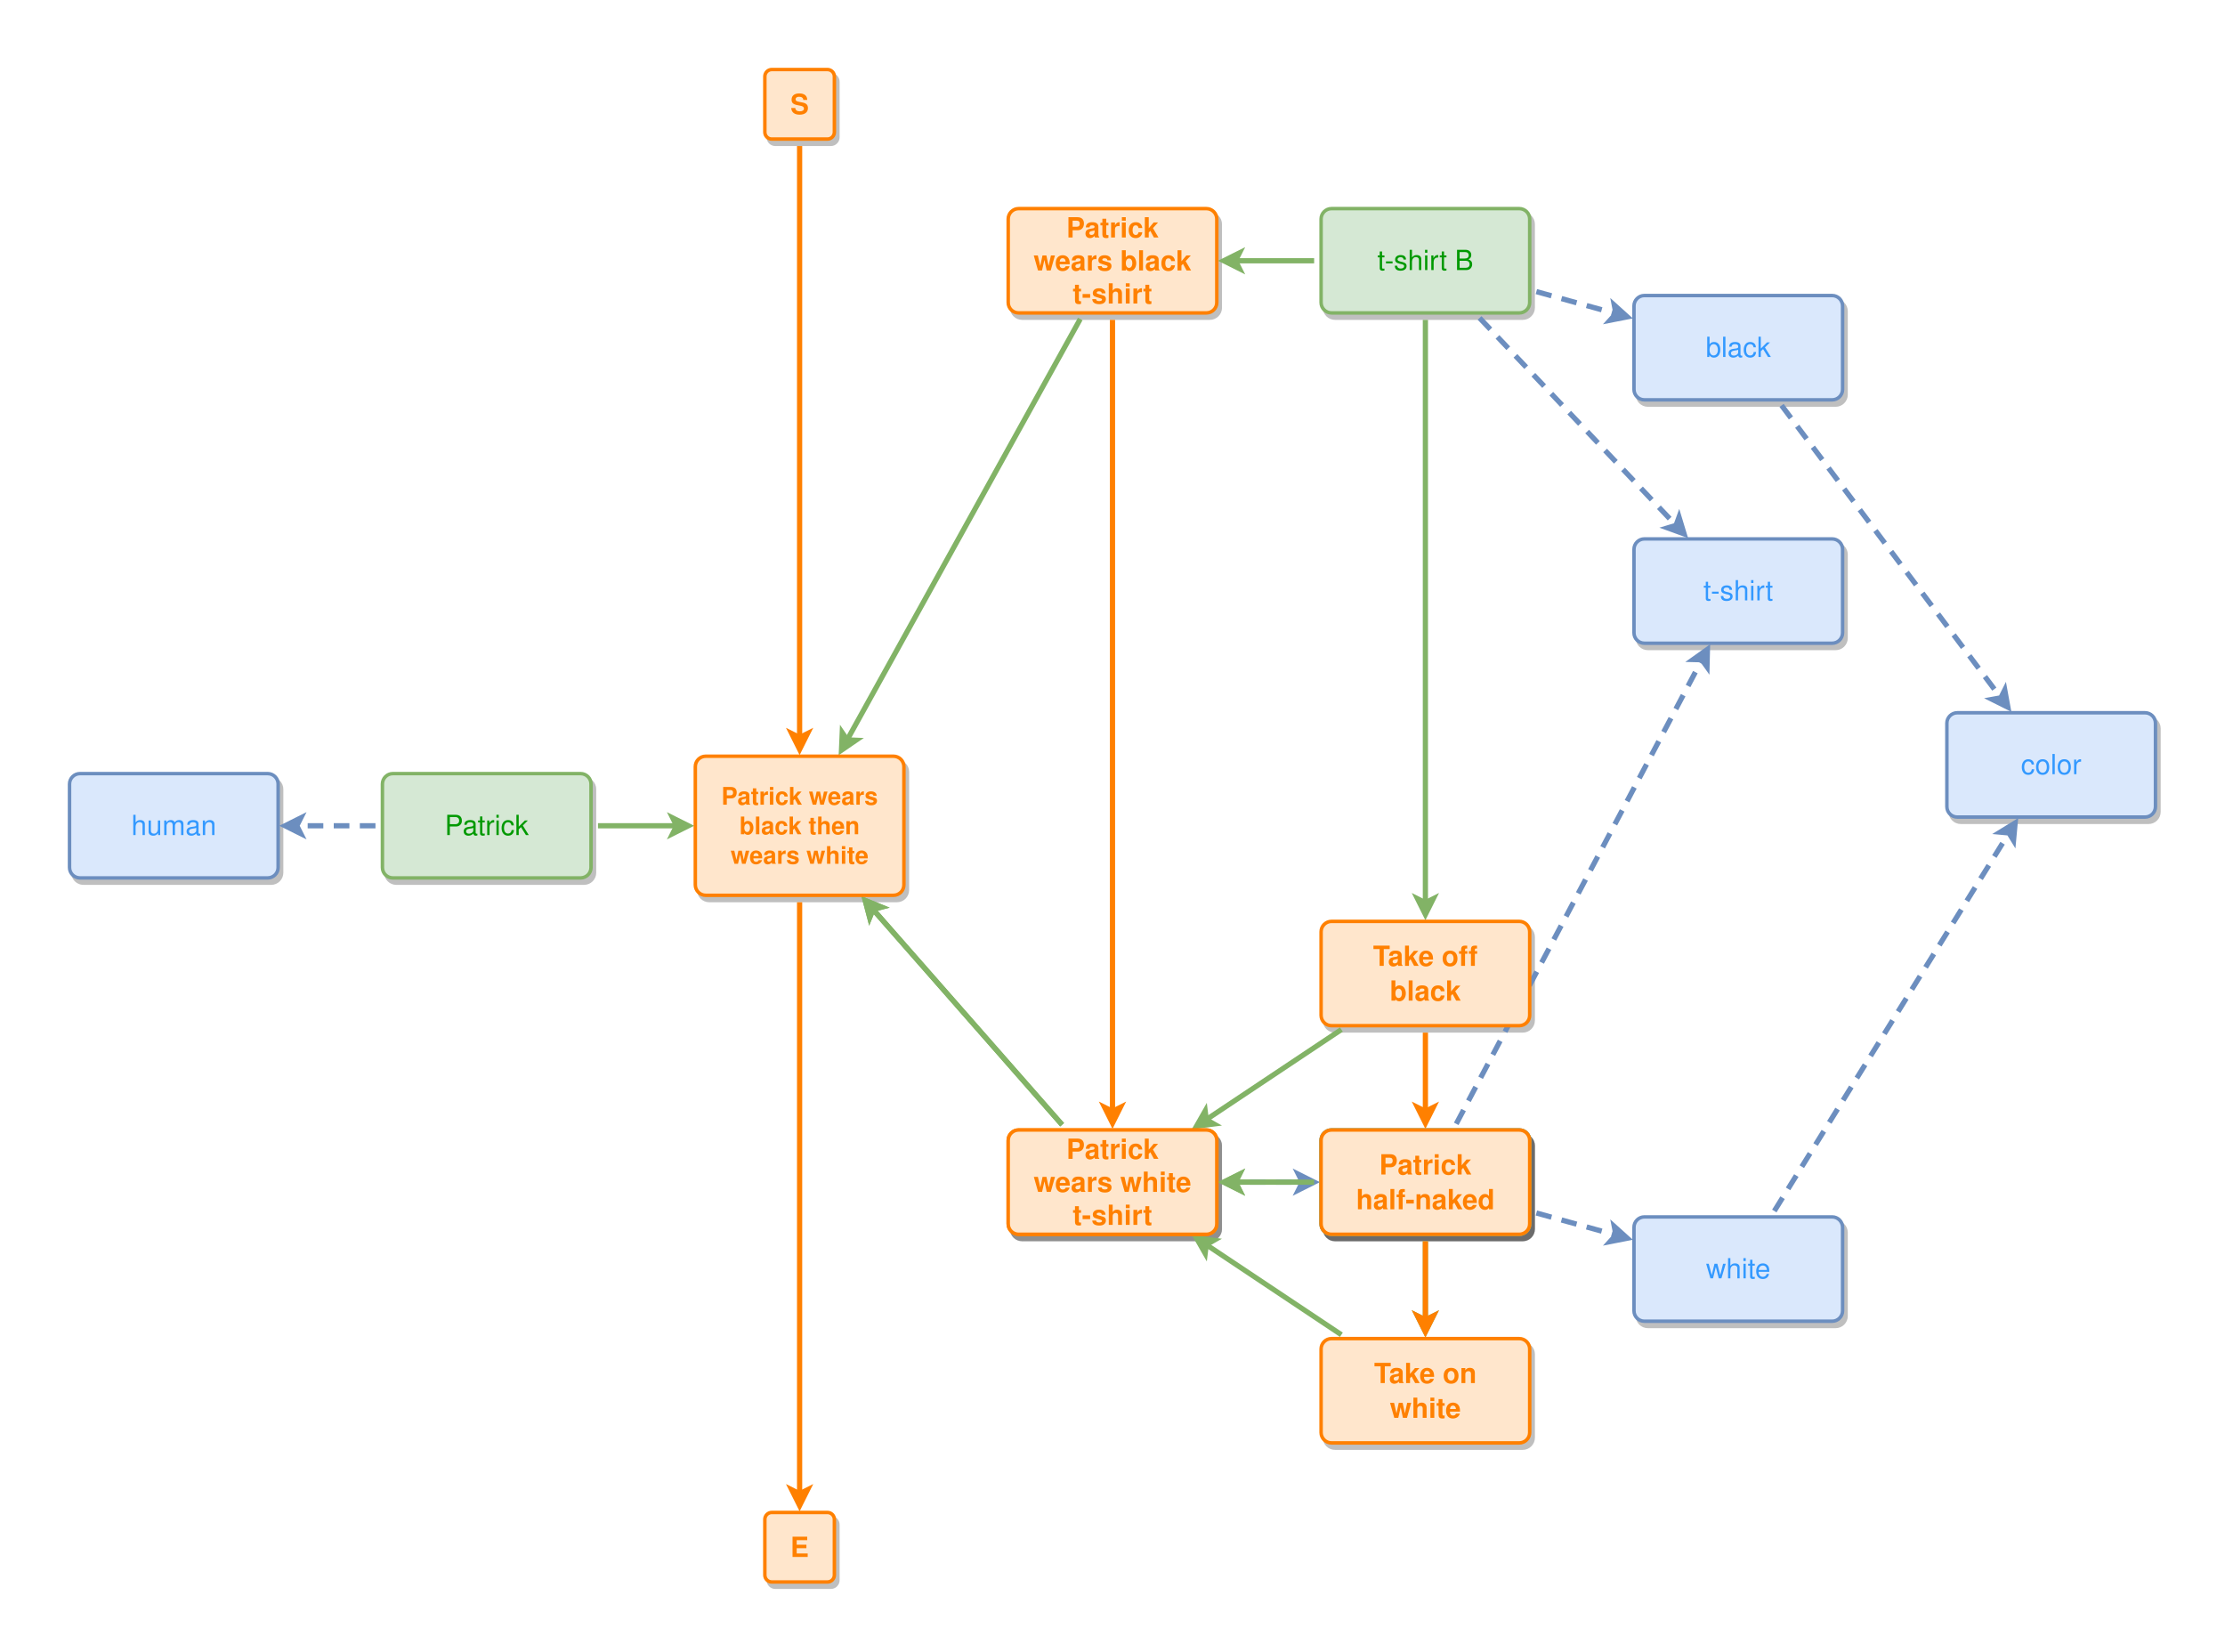
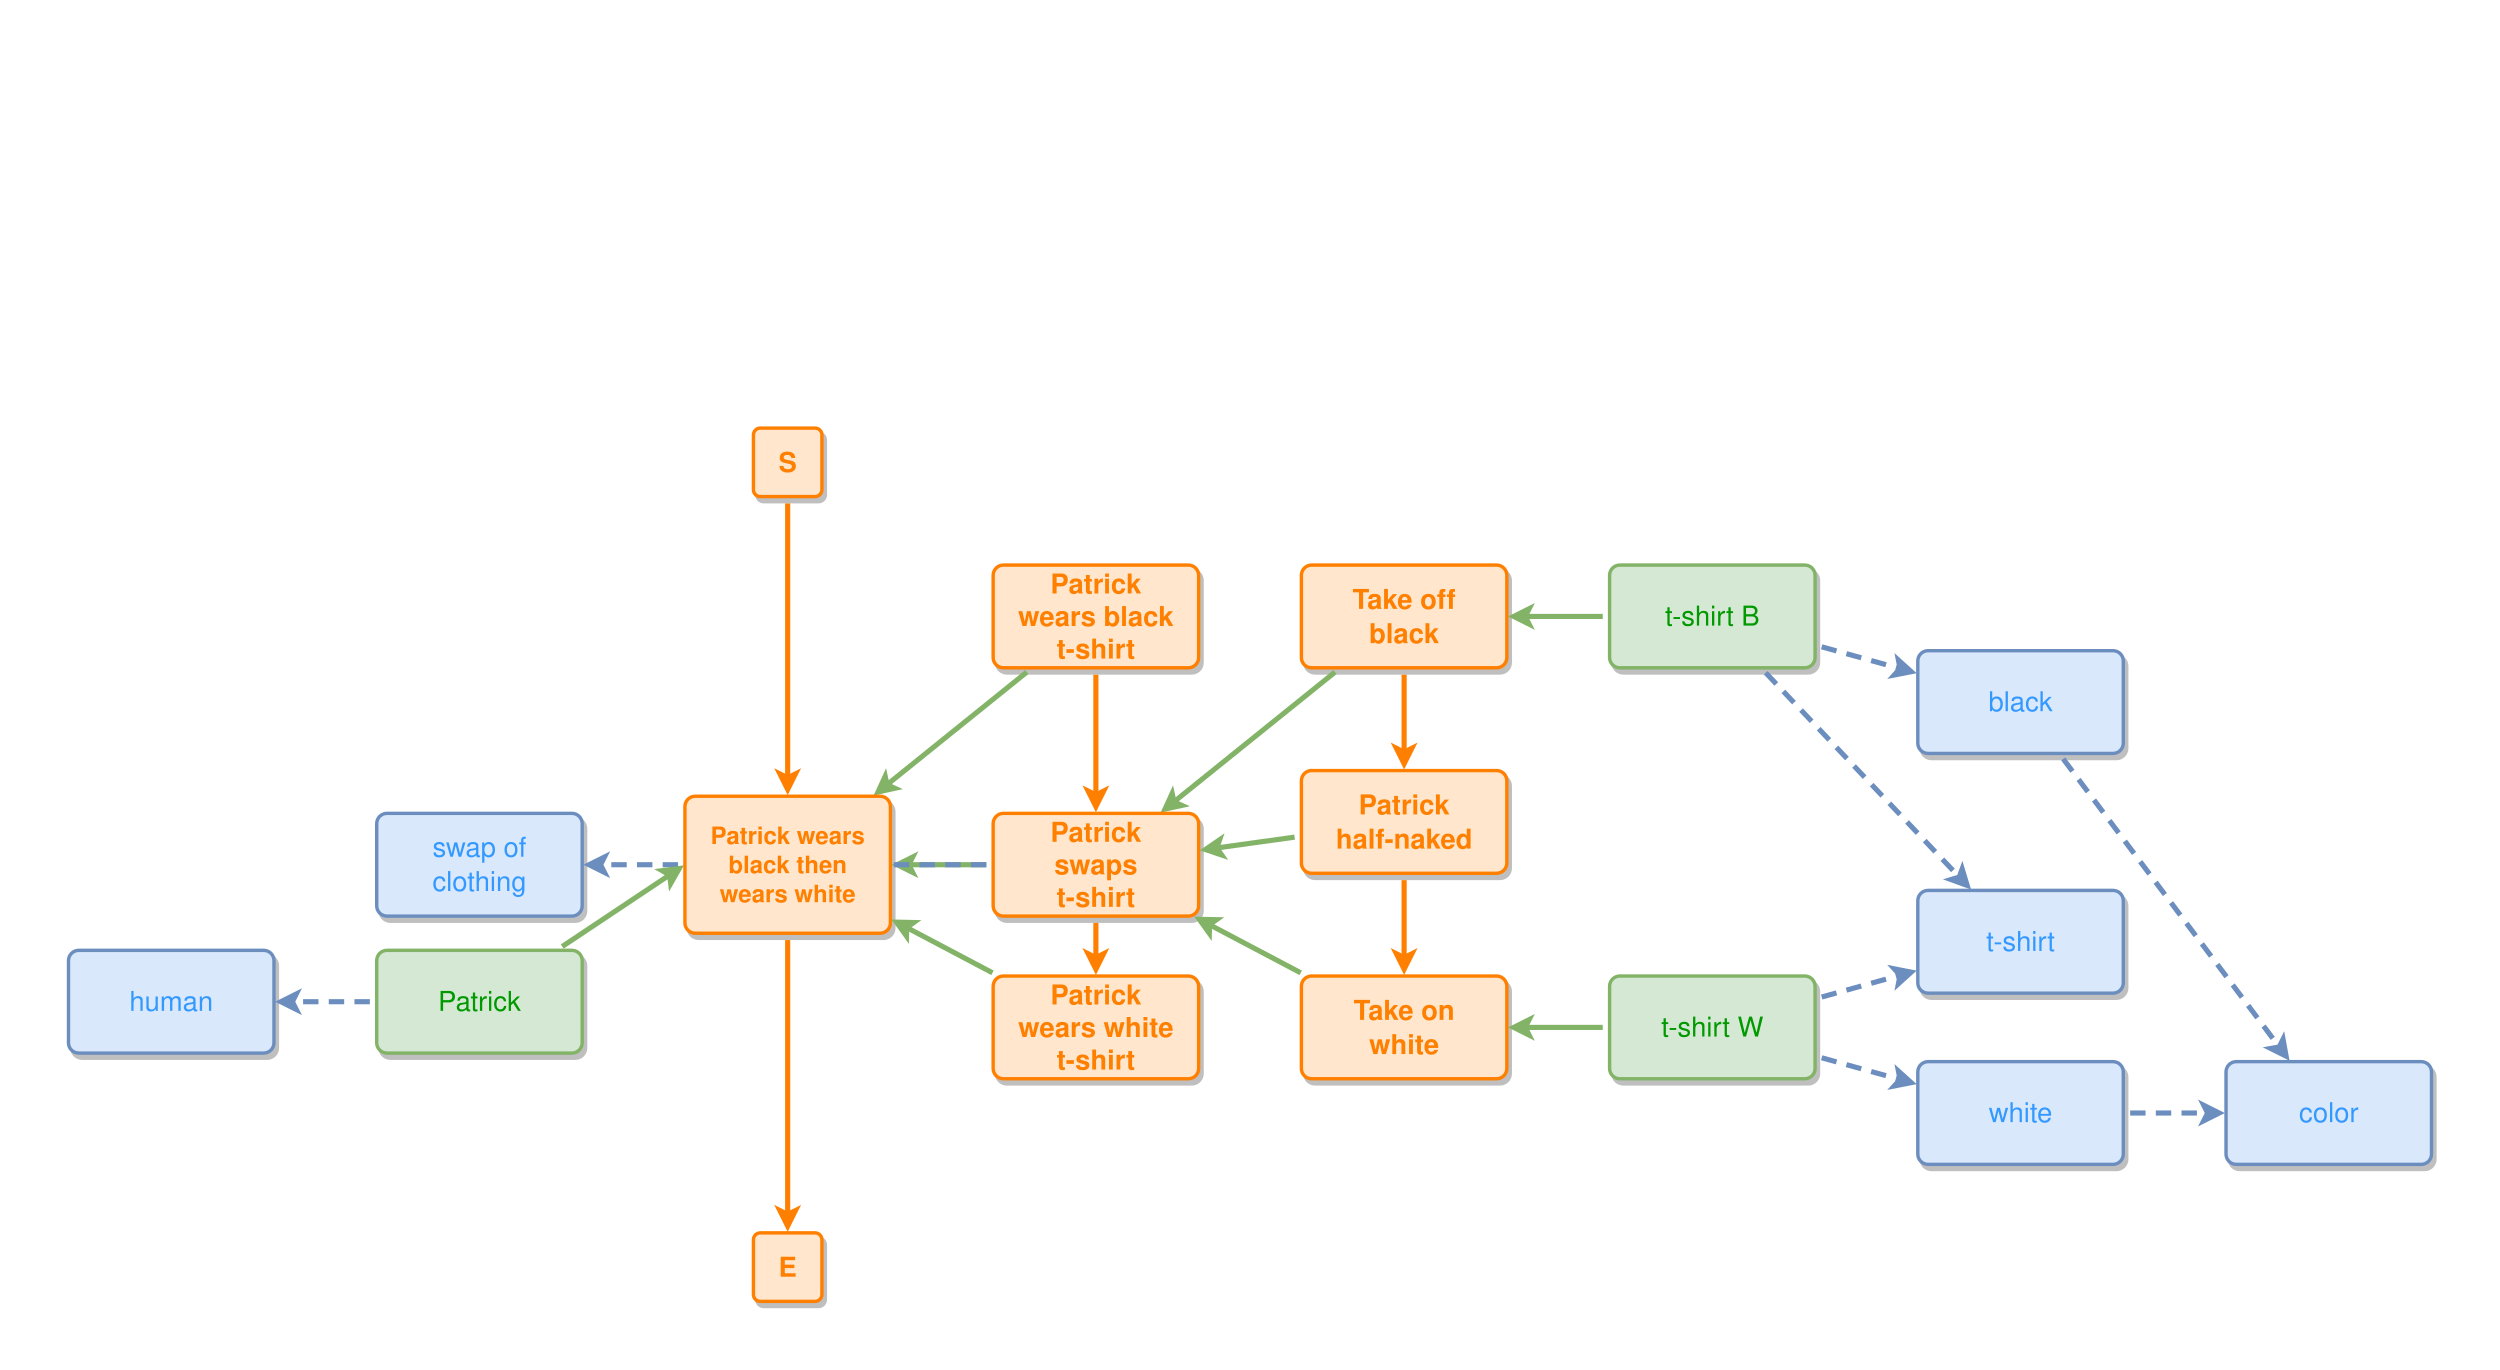
- <svg xmlns="http://www.w3.org/2000/svg" width="1280" height="950" viewBox="0 0 1280 950">
+ <svg xmlns="http://www.w3.org/2000/svg" width="1460" height="800" viewBox="0 0 1460 800">
  <defs>
  </defs>
  <g id="container-shells">
  </g>
  <g id="node-shadows">
-     <rect x="400" y="435" width="120" height="80" rx="6" ry="6" fill="#000000" stroke="#000000" stroke-width="2" opacity="0.25" transform="translate(2,3)" />
-     <rect x="760" y="650" width="120" height="60" rx="6" ry="6" fill="#000000" stroke="#000000" stroke-width="2" opacity="0.25" transform="translate(2,3)" />
-     <rect x="760" y="120" width="120" height="60" rx="6" ry="6" fill="#000000" stroke="#000000" stroke-width="2" opacity="0.25" transform="translate(2,3)" />
-     <rect x="760" y="650" width="120" height="60" rx="6" ry="6" fill="#000000" stroke="#000000" stroke-width="2" opacity="0.25" transform="translate(2,3)" />
-     <rect x="940" y="310" width="120" height="60" rx="6" ry="6" fill="#000000" stroke="#000000" stroke-width="2" opacity="0.25" transform="translate(2,3)" />
-     <rect x="940" y="170" width="120" height="60" rx="6" ry="6" fill="#000000" stroke="#000000" stroke-width="2" opacity="0.25" transform="translate(2,3)" />
-     <rect x="940" y="700" width="120" height="60" rx="6" ry="6" fill="#000000" stroke="#000000" stroke-width="2" opacity="0.25" transform="translate(2,3)" />
-     <rect x="1120" y="410" width="120" height="60" rx="6" ry="6" fill="#000000" stroke="#000000" stroke-width="2" opacity="0.25" transform="translate(2,3)" />
-     <rect x="440" y="40" width="40" height="40" rx="4" ry="4" fill="#000000" stroke="#000000" stroke-width="2" opacity="0.25" transform="translate(2,3)" />
-     <rect x="440" y="870" width="40" height="40" rx="4" ry="4" fill="#000000" stroke="#000000" stroke-width="2" opacity="0.25" transform="translate(2,3)" />
-     <rect x="580" y="120" width="120" height="60" rx="6" ry="6" fill="#000000" stroke="#000000" stroke-width="2" opacity="0.25" transform="translate(2,3)" />
-     <rect x="580" y="650" width="120" height="60" rx="6" ry="6" fill="#000000" stroke="#000000" stroke-width="2" opacity="0.25" transform="translate(2,3)" />
-     <rect x="580" y="650" width="120" height="60" rx="6" ry="6" fill="#000000" stroke="#000000" stroke-width="2" opacity="0.25" transform="translate(2,3)" />
-     <rect x="760" y="530" width="120" height="60" rx="6" ry="6" fill="#000000" stroke="#000000" stroke-width="2" opacity="0.25" transform="translate(2,3)" />
-     <rect x="760" y="650" width="120" height="60" rx="6" ry="6" fill="#000000" stroke="#000000" stroke-width="2" opacity="0.25" transform="translate(2,3)" />
-     <rect x="760" y="770" width="120" height="60" rx="6" ry="6" fill="#000000" stroke="#000000" stroke-width="2" opacity="0.25" transform="translate(2,3)" />
-     <rect x="220" y="445" width="120" height="60" rx="6" ry="6" fill="#000000" stroke="#000000" stroke-width="2" opacity="0.25" transform="translate(2,3)" />
-     <rect x="40" y="445" width="120" height="60" rx="6" ry="6" fill="#000000" stroke="#000000" stroke-width="2" opacity="0.25" transform="translate(2,3)" />
+     <rect x="400" y="465" width="120" height="80" rx="6" ry="6" fill="#000000" stroke="#000000" stroke-width="2" opacity="0.25" transform="translate(2,3)" />
+     <rect x="40" y="555" width="120" height="60" rx="6" ry="6" fill="#000000" stroke="#000000" stroke-width="2" opacity="0.25" transform="translate(2,3)" />
+     <rect x="940" y="330" width="120" height="60" rx="6" ry="6" fill="#000000" stroke="#000000" stroke-width="2" opacity="0.25" transform="translate(2,3)" />
+     <rect x="940" y="570" width="120" height="60" rx="6" ry="6" fill="#000000" stroke="#000000" stroke-width="2" opacity="0.25" transform="translate(2,3)" />
+     <rect x="1120" y="520" width="120" height="60" rx="6" ry="6" fill="#000000" stroke="#000000" stroke-width="2" opacity="0.25" transform="translate(2,3)" />
+     <rect x="1120" y="380" width="120" height="60" rx="6" ry="6" fill="#000000" stroke="#000000" stroke-width="2" opacity="0.25" transform="translate(2,3)" />
+     <rect x="1120" y="620" width="120" height="60" rx="6" ry="6" fill="#000000" stroke="#000000" stroke-width="2" opacity="0.25" transform="translate(2,3)" />
+     <rect x="1300" y="620" width="120" height="60" rx="6" ry="6" fill="#000000" stroke="#000000" stroke-width="2" opacity="0.25" transform="translate(2,3)" />
+     <rect x="440" y="250" width="40" height="40" rx="4" ry="4" fill="#000000" stroke="#000000" stroke-width="2" opacity="0.25" transform="translate(2,3)" />
+     <rect x="440" y="720" width="40" height="40" rx="4" ry="4" fill="#000000" stroke="#000000" stroke-width="2" opacity="0.25" transform="translate(2,3)" />
+     <rect x="580" y="330" width="120" height="60" rx="6" ry="6" fill="#000000" stroke="#000000" stroke-width="2" opacity="0.25" transform="translate(2,3)" />
+     <rect x="580" y="475" width="120" height="60" rx="6" ry="6" fill="#000000" stroke="#000000" stroke-width="2" opacity="0.25" transform="translate(2,3)" />
+     <rect x="580" y="570" width="120" height="60" rx="6" ry="6" fill="#000000" stroke="#000000" stroke-width="2" opacity="0.25" transform="translate(2,3)" />
+     <rect x="760" y="330" width="120" height="60" rx="6" ry="6" fill="#000000" stroke="#000000" stroke-width="2" opacity="0.25" transform="translate(2,3)" />
+     <rect x="760" y="450" width="120" height="60" rx="6" ry="6" fill="#000000" stroke="#000000" stroke-width="2" opacity="0.25" transform="translate(2,3)" />
+     <rect x="760" y="570" width="120" height="60" rx="6" ry="6" fill="#000000" stroke="#000000" stroke-width="2" opacity="0.25" transform="translate(2,3)" />
+     <rect x="220" y="475" width="120" height="60" rx="6" ry="6" fill="#000000" stroke="#000000" stroke-width="2" opacity="0.25" transform="translate(2,3)" />
+     <rect x="220" y="555" width="120" height="60" rx="6" ry="6" fill="#000000" stroke="#000000" stroke-width="2" opacity="0.25" transform="translate(2,3)" />
  </g>
  <g id="edges">
-     <line x1="460.00" y1="519.00" x2="460.00" y2="859.25" stroke="#ff8000" stroke-width="3" />
-     <path d="M 460.00 866.00 L 455.50 857.00 L 460.00 859.25 L 464.50 857.00 Z" fill="#ff8000" stroke="#ff8000" stroke-width="3" stroke-miterlimit="10" />
-     <line x1="851.17" y1="182.90" x2="964.19" y2="302.20" stroke="#6c8ebf" stroke-width="3" stroke-dasharray="9 6" />
-     <path d="M 968.83 307.10 L 959.37 303.66 L 964.19 302.20 L 965.91 297.47 Z" fill="#6c8ebf" stroke="#6c8ebf" stroke-width="3" stroke-miterlimit="10" />
-     <line x1="883.85" y1="167.74" x2="929.64" y2="180.46" stroke="#6c8ebf" stroke-width="3" stroke-dasharray="9 6" />
-     <path d="M 936.15 182.26 L 926.27 184.19 L 929.64 180.46 L 928.68 175.52 Z" fill="#6c8ebf" stroke="#6c8ebf" stroke-width="3" stroke-miterlimit="10" />
-     <line x1="756.00" y1="150.00" x2="710.75" y2="150.00" stroke="#82b366" stroke-width="3" />
-     <path d="M 704.00 150.00 L 713.00 145.50 L 710.75 150.00 L 713.00 154.50 Z" fill="#82b366" stroke="#82b366" stroke-width="3" stroke-miterlimit="10" />
-     <line x1="820.00" y1="184.00" x2="820.00" y2="519.25" stroke="#82b366" stroke-width="3" />
-     <path d="M 820.00 526.00 L 815.50 517.00 L 820.00 519.25 L 824.50 517.00 Z" fill="#82b366" stroke="#82b366" stroke-width="3" stroke-miterlimit="10" />
-     <line x1="837.75" y1="646.46" x2="979.09" y2="379.50" stroke="#6c8ebf" stroke-width="3" stroke-dasharray="9 6" />
-     <path d="M 982.25 373.54 L 982.01 383.59 L 979.09 379.50 L 974.06 379.38 Z" fill="#6c8ebf" stroke="#6c8ebf" stroke-width="3" stroke-miterlimit="10" />
-     <line x1="883.85" y1="697.74" x2="929.64" y2="710.46" stroke="#6c8ebf" stroke-width="3" stroke-dasharray="9 6" />
-     <path d="M 936.15 712.26 L 926.27 714.19 L 929.64 710.46 L 928.68 705.52 Z" fill="#6c8ebf" stroke="#6c8ebf" stroke-width="3" stroke-miterlimit="10" />
-     <line x1="756.00" y1="680.00" x2="710.75" y2="680.00" stroke="#82b366" stroke-width="3" />
-     <path d="M 704.00 680.00 L 713.00 675.50 L 710.75 680.00 L 713.00 684.50 Z" fill="#82b366" stroke="#82b366" stroke-width="3" stroke-miterlimit="10" />
-     <line x1="820.00" y1="714.00" x2="820.00" y2="759.25" stroke="#82b366" stroke-width="3" />
-     <path d="M 820.00 766.00 L 815.50 757.00 L 820.00 759.25 L 824.50 757.00 Z" fill="#82b366" stroke="#82b366" stroke-width="3" stroke-miterlimit="10" />
-     <line x1="1024.90" y1="233.20" x2="1151.05" y2="401.40" stroke="#6c8ebf" stroke-width="3" stroke-dasharray="9 6" />
-     <path d="M 1155.10 406.80 L 1146.10 402.30 L 1151.05 401.40 L 1153.30 396.90 Z" fill="#6c8ebf" stroke="#6c8ebf" stroke-width="3" stroke-miterlimit="10" />
-     <line x1="1020.73" y1="696.60" x2="1155.71" y2="479.13" stroke="#6c8ebf" stroke-width="3" stroke-dasharray="9 6" />
-     <path d="M 1159.27 473.40 L 1158.35 483.42 L 1155.71 479.13 L 1150.70 478.67 Z" fill="#6c8ebf" stroke="#6c8ebf" stroke-width="3" stroke-miterlimit="10" />
-     <line x1="460.00" y1="84.00" x2="460.00" y2="424.25" stroke="#ff8000" stroke-width="3" />
-     <path d="M 460.00 431.00 L 455.50 422.00 L 460.00 424.25 L 464.50 422.00 Z" fill="#ff8000" stroke="#ff8000" stroke-width="3" stroke-miterlimit="10" />
-     <line x1="621.45" y1="183.50" x2="487.36" y2="425.60" stroke="#82b366" stroke-width="3" />
-     <path d="M 484.09 431.50 L 484.52 421.45 L 487.36 425.60 L 492.39 425.81 Z" fill="#82b366" stroke="#82b366" stroke-width="3" stroke-miterlimit="10" />
-     <line x1="640.00" y1="184.00" x2="640.00" y2="639.25" stroke="#ff8000" stroke-width="3" />
-     <path d="M 640.00 646.00 L 635.50 637.00 L 640.00 639.25 L 644.50 637.00 Z" fill="#ff8000" stroke="#ff8000" stroke-width="3" stroke-miterlimit="10" />
-     <line x1="611.02" y1="646.99" x2="502.21" y2="523.08" stroke="#82b366" stroke-width="3" />
-     <path d="M 497.76 518.01 L 507.08 521.80 L 502.21 523.08 L 500.32 527.74 Z" fill="#82b366" stroke="#82b366" stroke-width="3" stroke-miterlimit="10" />
-     <line x1="704.00" y1="680.00" x2="749.25" y2="680.00" stroke="#6c8ebf" stroke-width="3" stroke-dasharray="9 6" />
-     <path d="M 756.00 680.00 L 747.00 684.50 L 749.25 680.00 L 747.00 675.50 Z" fill="#6c8ebf" stroke="#6c8ebf" stroke-width="3" stroke-miterlimit="10" />
-     <line x1="611.02" y1="646.99" x2="502.21" y2="523.08" stroke="#82b366" stroke-width="3" />
-     <path d="M 497.76 518.01 L 507.08 521.80 L 502.21 523.08 L 500.32 527.74 Z" fill="#82b366" stroke="#82b366" stroke-width="3" stroke-miterlimit="10" />
-     <line x1="771.67" y1="592.22" x2="693.94" y2="644.04" stroke="#82b366" stroke-width="3" />
-     <path d="M 688.33 647.78 L 693.32 639.04 L 693.94 644.04 L 698.31 646.53 Z" fill="#82b366" stroke="#82b366" stroke-width="3" stroke-miterlimit="10" />
-     <line x1="820.00" y1="594.00" x2="820.00" y2="639.25" stroke="#ff8000" stroke-width="3" />
-     <path d="M 820.00 646.00 L 815.50 637.00 L 820.00 639.25 L 824.50 637.00 Z" fill="#ff8000" stroke="#ff8000" stroke-width="3" stroke-miterlimit="10" />
-     <line x1="756.00" y1="680.00" x2="710.75" y2="680.00" stroke="#82b366" stroke-width="3" />
-     <path d="M 704.00 680.00 L 713.00 675.50 L 710.75 680.00 L 713.00 684.50 Z" fill="#82b366" stroke="#82b366" stroke-width="3" stroke-miterlimit="10" />
-     <line x1="820.00" y1="714.00" x2="820.00" y2="759.25" stroke="#ff8000" stroke-width="3" />
-     <path d="M 820.00 766.00 L 815.50 757.00 L 820.00 759.25 L 824.50 757.00 Z" fill="#ff8000" stroke="#ff8000" stroke-width="3" stroke-miterlimit="10" />
-     <line x1="771.67" y1="767.78" x2="693.94" y2="715.96" stroke="#82b366" stroke-width="3" />
-     <path d="M 688.33 712.22 L 698.31 713.47 L 693.94 715.96 L 693.32 720.96 Z" fill="#82b366" stroke="#82b366" stroke-width="3" stroke-miterlimit="10" />
-     <line x1="344.00" y1="475.00" x2="389.25" y2="475.00" stroke="#82b366" stroke-width="3" />
-     <path d="M 396.00 475.00 L 387.00 479.50 L 389.25 475.00 L 387.00 470.50 Z" fill="#82b366" stroke="#82b366" stroke-width="3" stroke-miterlimit="10" />
-     <line x1="216.00" y1="475.00" x2="170.75" y2="475.00" stroke="#6c8ebf" stroke-width="3" stroke-dasharray="9 6" />
-     <path d="M 164.00 475.00 L 173.00 470.50 L 170.75 475.00 L 173.00 479.50 Z" fill="#6c8ebf" stroke="#6c8ebf" stroke-width="3" stroke-miterlimit="10" />
+     <line x1="460.00" y1="549.00" x2="460.00" y2="709.25" stroke="#ff8000" stroke-width="3" />
+     <path d="M 460.00 716.00 L 455.50 707.00 L 460.00 709.25 L 464.50 707.00 Z" fill="#ff8000" stroke="#ff8000" stroke-width="3" stroke-miterlimit="10" />
+     <line x1="1031.17" y1="392.90" x2="1144.19" y2="512.20" stroke="#6c8ebf" stroke-width="3" stroke-dasharray="9 6" />
+     <path d="M 1148.83 517.10 L 1139.37 513.66 L 1144.19 512.20 L 1145.91 507.47 Z" fill="#6c8ebf" stroke="#6c8ebf" stroke-width="3" stroke-miterlimit="10" />
+     <line x1="1063.85" y1="377.74" x2="1109.64" y2="390.46" stroke="#6c8ebf" stroke-width="3" stroke-dasharray="9 6" />
+     <path d="M 1116.15 392.26 L 1106.27 394.19 L 1109.64 390.46 L 1108.68 385.52 Z" fill="#6c8ebf" stroke="#6c8ebf" stroke-width="3" stroke-miterlimit="10" />
+     <line x1="936.00" y1="360.00" x2="890.75" y2="360.00" stroke="#82b366" stroke-width="3" />
+     <path d="M 884.00 360.00 L 893.00 355.50 L 890.75 360.00 L 893.00 364.50 Z" fill="#82b366" stroke="#82b366" stroke-width="3" stroke-miterlimit="10" />
+     <line x1="1063.85" y1="582.26" x2="1109.64" y2="569.54" stroke="#6c8ebf" stroke-width="3" stroke-dasharray="9 6" />
+     <path d="M 1116.15 567.74 L 1108.68 574.48 L 1109.64 569.54 L 1106.27 565.81 Z" fill="#6c8ebf" stroke="#6c8ebf" stroke-width="3" stroke-miterlimit="10" />
+     <line x1="1063.85" y1="617.74" x2="1109.64" y2="630.46" stroke="#6c8ebf" stroke-width="3" stroke-dasharray="9 6" />
+     <path d="M 1116.15 632.26 L 1106.27 634.19 L 1109.64 630.46 L 1108.68 625.52 Z" fill="#6c8ebf" stroke="#6c8ebf" stroke-width="3" stroke-miterlimit="10" />
+     <line x1="936.00" y1="600.00" x2="890.75" y2="600.00" stroke="#82b366" stroke-width="3" />
+     <path d="M 884.00 600.00 L 893.00 595.50 L 890.75 600.00 L 893.00 604.50 Z" fill="#82b366" stroke="#82b366" stroke-width="3" stroke-miterlimit="10" />
+     <line x1="1204.90" y1="443.20" x2="1331.05" y2="611.40" stroke="#6c8ebf" stroke-width="3" stroke-dasharray="9 6" />
+     <path d="M 1335.10 616.80 L 1326.10 612.30 L 1331.05 611.40 L 1333.30 606.90 Z" fill="#6c8ebf" stroke="#6c8ebf" stroke-width="3" stroke-miterlimit="10" />
+     <line x1="1244.00" y1="650.00" x2="1289.25" y2="650.00" stroke="#6c8ebf" stroke-width="3" stroke-dasharray="9 6" />
+     <path d="M 1296.00 650.00 L 1287.00 654.50 L 1289.25 650.00 L 1287.00 645.50 Z" fill="#6c8ebf" stroke="#6c8ebf" stroke-width="3" stroke-miterlimit="10" />
+     <line x1="460.00" y1="294.00" x2="460.00" y2="454.25" stroke="#ff8000" stroke-width="3" />
+     <path d="M 460.00 461.00 L 455.50 452.00 L 460.00 454.25 L 464.50 452.00 Z" fill="#ff8000" stroke="#ff8000" stroke-width="3" stroke-miterlimit="10" />
+     <line x1="599.64" y1="392.51" x2="518.03" y2="458.26" stroke="#82b366" stroke-width="3" />
+     <path d="M 512.77 462.49 L 516.96 453.34 L 518.03 458.26 L 522.60 460.35 Z" fill="#82b366" stroke="#82b366" stroke-width="3" stroke-miterlimit="10" />
+     <line x1="640.00" y1="394.00" x2="640.00" y2="464.25" stroke="#ff8000" stroke-width="3" />
+     <path d="M 640.00 471.00 L 635.50 462.00 L 640.00 464.25 L 644.50 462.00 Z" fill="#ff8000" stroke="#ff8000" stroke-width="3" stroke-miterlimit="10" />
+     <line x1="576.00" y1="505.00" x2="530.75" y2="505.00" stroke="#82b366" stroke-width="3" />
+     <path d="M 524.00 505.00 L 533.00 500.50 L 530.75 505.00 L 533.00 509.50 Z" fill="#82b366" stroke="#82b366" stroke-width="3" stroke-miterlimit="10" />
+     <line x1="640.00" y1="539.00" x2="640.00" y2="559.25" stroke="#ff8000" stroke-width="3" />
+     <path d="M 640.00 566.00 L 635.50 557.00 L 640.00 559.25 L 644.50 557.00 Z" fill="#ff8000" stroke="#ff8000" stroke-width="3" stroke-miterlimit="10" />
+     <line x1="576.00" y1="505.00" x2="350.75" y2="505.00" stroke="#6c8ebf" stroke-width="3" stroke-dasharray="9 6" />
+     <path d="M 344.00 505.00 L 353.00 500.50 L 350.75 505.00 L 353.00 509.50 Z" fill="#6c8ebf" stroke="#6c8ebf" stroke-width="3" stroke-miterlimit="10" />
+     <line x1="579.62" y1="568.13" x2="529.51" y2="541.68" stroke="#82b366" stroke-width="3" />
+     <path d="M 523.54 538.53 L 533.60 538.75 L 529.51 541.68 L 529.40 546.71 Z" fill="#82b366" stroke="#82b366" stroke-width="3" stroke-miterlimit="10" />
+     <line x1="779.64" y1="392.51" x2="685.61" y2="468.26" stroke="#82b366" stroke-width="3" />
+     <path d="M 680.36 472.49 L 684.54 463.34 L 685.61 468.26 L 690.19 470.35 Z" fill="#82b366" stroke="#82b366" stroke-width="3" stroke-miterlimit="10" />
+     <line x1="820.00" y1="394.00" x2="820.00" y2="439.25" stroke="#ff8000" stroke-width="3" />
+     <path d="M 820.00 446.00 L 815.50 437.00 L 820.00 439.25 L 824.50 437.00 Z" fill="#ff8000" stroke="#ff8000" stroke-width="3" stroke-miterlimit="10" />
+     <line x1="756.04" y1="488.88" x2="710.65" y2="495.19" stroke="#82b366" stroke-width="3" />
+     <path d="M 703.96 496.12 L 712.26 490.42 L 710.65 495.19 L 713.50 499.34 Z" fill="#82b366" stroke="#82b366" stroke-width="3" stroke-miterlimit="10" />
+     <line x1="820.00" y1="514.00" x2="820.00" y2="559.25" stroke="#ff8000" stroke-width="3" />
+     <path d="M 820.00 566.00 L 815.50 557.00 L 820.00 559.25 L 824.50 557.00 Z" fill="#ff8000" stroke="#ff8000" stroke-width="3" stroke-miterlimit="10" />
+     <line x1="759.62" y1="568.13" x2="706.35" y2="540.02" stroke="#82b366" stroke-width="3" />
+     <path d="M 700.38 536.87 L 710.44 537.09 L 706.35 540.02 L 706.24 545.05 Z" fill="#82b366" stroke="#82b366" stroke-width="3" stroke-miterlimit="10" />
+     <line x1="328.33" y1="552.78" x2="391.06" y2="510.96" stroke="#82b366" stroke-width="3" />
+     <path d="M 396.67 507.22 L 391.68 515.96 L 391.06 510.96 L 386.69 508.47 Z" fill="#82b366" stroke="#82b366" stroke-width="3" stroke-miterlimit="10" />
+     <line x1="216.00" y1="585.00" x2="170.75" y2="585.00" stroke="#6c8ebf" stroke-width="3" stroke-dasharray="9 6" />
+     <path d="M 164.00 585.00 L 173.00 580.50 L 170.75 585.00 L 173.00 589.50 Z" fill="#6c8ebf" stroke="#6c8ebf" stroke-width="3" stroke-miterlimit="10" />
  </g>
  <g id="nodes">
-     <rect x="400" y="435" width="120" height="80" rx="6" ry="6" fill="#ffe6cc" stroke="#ff8000" stroke-width="2" />
-     <text x="460" y="458" text-anchor="middle" dominant-baseline="middle" font-family="Helvetica,Inter,Segoe UI,Arial" font-size="14" font-weight="bold" fill="#ff8000">Patrick wears</text>
-     <text x="460" y="475" text-anchor="middle" dominant-baseline="middle" font-family="Helvetica,Inter,Segoe UI,Arial" font-size="14" font-weight="bold" fill="#ff8000">black then</text>
-     <text x="460" y="492" text-anchor="middle" dominant-baseline="middle" font-family="Helvetica,Inter,Segoe UI,Arial" font-size="14" font-weight="bold" fill="#ff8000">wears white</text>
-     <rect x="760" y="650" width="120" height="60" rx="6" ry="6" fill="#dae8fc" stroke="#6c8ebf" stroke-width="2" />
-     <text x="820" y="670" text-anchor="middle" dominant-baseline="middle" font-family="Helvetica,Inter,Segoe UI,Arial" font-size="16" font-weight="normal" fill="#3399ff">swap of</text>
-     <text x="820" y="690" text-anchor="middle" dominant-baseline="middle" font-family="Helvetica,Inter,Segoe UI,Arial" font-size="16" font-weight="normal" fill="#3399ff">clothing</text>
-     <rect x="760" y="120" width="120" height="60" rx="6" ry="6" fill="#d5e8d4" stroke="#82b366" stroke-width="2" />
-     <text x="820" y="150" text-anchor="middle" dominant-baseline="middle" font-family="Helvetica,Inter,Segoe UI,Arial" font-size="16" font-weight="normal" fill="#009900">t-shirt B</text>
-     <rect x="760" y="650" width="120" height="60" rx="6" ry="6" fill="#d5e8d4" stroke="#82b366" stroke-width="2" />
-     <text x="820" y="680" text-anchor="middle" dominant-baseline="middle" font-family="Helvetica,Inter,Segoe UI,Arial" font-size="16" font-weight="normal" fill="#009900">t-shirt W</text>
-     <rect x="940" y="310" width="120" height="60" rx="6" ry="6" fill="#dae8fc" stroke="#6c8ebf" stroke-width="2" />
-     <text x="1000" y="340" text-anchor="middle" dominant-baseline="middle" font-family="Helvetica,Inter,Segoe UI,Arial" font-size="16" font-weight="normal" fill="#3399ff">t-shirt</text>
-     <rect x="940" y="170" width="120" height="60" rx="6" ry="6" fill="#dae8fc" stroke="#6c8ebf" stroke-width="2" />
-     <text x="1000" y="200" text-anchor="middle" dominant-baseline="middle" font-family="Helvetica,Inter,Segoe UI,Arial" font-size="16" font-weight="normal" fill="#3399ff">black</text>
-     <rect x="940" y="700" width="120" height="60" rx="6" ry="6" fill="#dae8fc" stroke="#6c8ebf" stroke-width="2" />
-     <text x="1000" y="730" text-anchor="middle" dominant-baseline="middle" font-family="Helvetica,Inter,Segoe UI,Arial" font-size="16" font-weight="normal" fill="#3399ff">white</text>
-     <rect x="1120" y="410" width="120" height="60" rx="6" ry="6" fill="#dae8fc" stroke="#6c8ebf" stroke-width="2" />
-     <text x="1180" y="440" text-anchor="middle" dominant-baseline="middle" font-family="Helvetica,Inter,Segoe UI,Arial" font-size="16" font-weight="normal" fill="#3399ff">color</text>
-     <rect x="440" y="40" width="40" height="40" rx="4" ry="4" fill="#ffe6cc" stroke="#ff8000" stroke-width="2" />
-     <text x="460" y="60" text-anchor="middle" dominant-baseline="middle" font-family="Helvetica,Inter,Segoe UI,Arial" font-size="16" font-weight="bold" fill="#ff8000">S</text>
-     <rect x="440" y="870" width="40" height="40" rx="4" ry="4" fill="#ffe6cc" stroke="#ff8000" stroke-width="2" />
-     <text x="460" y="890" text-anchor="middle" dominant-baseline="middle" font-family="Helvetica,Inter,Segoe UI,Arial" font-size="16" font-weight="bold" fill="#ff8000">E</text>
-     <rect x="580" y="120" width="120" height="60" rx="6" ry="6" fill="#ffe6cc" stroke="#ff8000" stroke-width="2" />
-     <text x="640" y="131" text-anchor="middle" dominant-baseline="middle" font-family="Helvetica,Inter,Segoe UI,Arial" font-size="16" font-weight="bold" fill="#ff8000">Patrick</text>
-     <text x="640" y="150" text-anchor="middle" dominant-baseline="middle" font-family="Helvetica,Inter,Segoe UI,Arial" font-size="16" font-weight="bold" fill="#ff8000">wears black</text>
-     <text x="640" y="169" text-anchor="middle" dominant-baseline="middle" font-family="Helvetica,Inter,Segoe UI,Arial" font-size="16" font-weight="bold" fill="#ff8000">t-shirt</text>
-     <rect x="580" y="650" width="120" height="60" rx="6" ry="6" fill="#ffe6cc" stroke="#ff8000" stroke-width="2" />
-     <text x="640" y="661" text-anchor="middle" dominant-baseline="middle" font-family="Helvetica,Inter,Segoe UI,Arial" font-size="16" font-weight="bold" fill="#ff8000">Patrick</text>
-     <text x="640" y="680" text-anchor="middle" dominant-baseline="middle" font-family="Helvetica,Inter,Segoe UI,Arial" font-size="16" font-weight="bold" fill="#ff8000">swaps</text>
-     <text x="640" y="699" text-anchor="middle" dominant-baseline="middle" font-family="Helvetica,Inter,Segoe UI,Arial" font-size="16" font-weight="bold" fill="#ff8000">t-shirt</text>
-     <rect x="580" y="650" width="120" height="60" rx="6" ry="6" fill="#ffe6cc" stroke="#ff8000" stroke-width="2" />
-     <text x="640" y="661" text-anchor="middle" dominant-baseline="middle" font-family="Helvetica,Inter,Segoe UI,Arial" font-size="16" font-weight="bold" fill="#ff8000">Patrick</text>
-     <text x="640" y="680" text-anchor="middle" dominant-baseline="middle" font-family="Helvetica,Inter,Segoe UI,Arial" font-size="16" font-weight="bold" fill="#ff8000">wears white</text>
-     <text x="640" y="699" text-anchor="middle" dominant-baseline="middle" font-family="Helvetica,Inter,Segoe UI,Arial" font-size="16" font-weight="bold" fill="#ff8000">t-shirt</text>
-     <rect x="760" y="530" width="120" height="60" rx="6" ry="6" fill="#ffe6cc" stroke="#ff8000" stroke-width="2" />
-     <text x="820" y="550" text-anchor="middle" dominant-baseline="middle" font-family="Helvetica,Inter,Segoe UI,Arial" font-size="16" font-weight="bold" fill="#ff8000">Take off</text>
-     <text x="820" y="570" text-anchor="middle" dominant-baseline="middle" font-family="Helvetica,Inter,Segoe UI,Arial" font-size="16" font-weight="bold" fill="#ff8000">black</text>
-     <rect x="760" y="650" width="120" height="60" rx="6" ry="6" fill="#ffe6cc" stroke="#ff8000" stroke-width="2" />
-     <text x="820" y="670" text-anchor="middle" dominant-baseline="middle" font-family="Helvetica,Inter,Segoe UI,Arial" font-size="16" font-weight="bold" fill="#ff8000">Patrick</text>
-     <text x="820" y="690" text-anchor="middle" dominant-baseline="middle" font-family="Helvetica,Inter,Segoe UI,Arial" font-size="16" font-weight="bold" fill="#ff8000">half-naked</text>
-     <rect x="760" y="770" width="120" height="60" rx="6" ry="6" fill="#ffe6cc" stroke="#ff8000" stroke-width="2" />
-     <text x="820" y="790" text-anchor="middle" dominant-baseline="middle" font-family="Helvetica,Inter,Segoe UI,Arial" font-size="16" font-weight="bold" fill="#ff8000">Take on</text>
-     <text x="820" y="810" text-anchor="middle" dominant-baseline="middle" font-family="Helvetica,Inter,Segoe UI,Arial" font-size="16" font-weight="bold" fill="#ff8000">white</text>
-     <rect x="220" y="445" width="120" height="60" rx="6" ry="6" fill="#d5e8d4" stroke="#82b366" stroke-width="2" />
-     <text x="280" y="475" text-anchor="middle" dominant-baseline="middle" font-family="Helvetica,Inter,Segoe UI,Arial" font-size="16" font-weight="normal" fill="#009900">Patrick</text>
-     <rect x="40" y="445" width="120" height="60" rx="6" ry="6" fill="#dae8fc" stroke="#6c8ebf" stroke-width="2" />
-     <text x="100" y="475" text-anchor="middle" dominant-baseline="middle" font-family="Helvetica,Inter,Segoe UI,Arial" font-size="16" font-weight="normal" fill="#3399ff">human</text>
+     <rect x="400" y="465" width="120" height="80" rx="6" ry="6" fill="#ffe6cc" stroke="#ff8000" stroke-width="2" />
+     <text x="460" y="488" text-anchor="middle" dominant-baseline="middle" font-family="Helvetica,Inter,Segoe UI,Arial" font-size="14" font-weight="bold" fill="#ff8000">Patrick wears</text>
+     <text x="460" y="505" text-anchor="middle" dominant-baseline="middle" font-family="Helvetica,Inter,Segoe UI,Arial" font-size="14" font-weight="bold" fill="#ff8000">black then</text>
+     <text x="460" y="522" text-anchor="middle" dominant-baseline="middle" font-family="Helvetica,Inter,Segoe UI,Arial" font-size="14" font-weight="bold" fill="#ff8000">wears white</text>
+     <rect x="40" y="555" width="120" height="60" rx="6" ry="6" fill="#dae8fc" stroke="#6c8ebf" stroke-width="2" />
+     <text x="100" y="585" text-anchor="middle" dominant-baseline="middle" font-family="Helvetica,Inter,Segoe UI,Arial" font-size="16" font-weight="normal" fill="#3399ff">human</text>
+     <rect x="940" y="330" width="120" height="60" rx="6" ry="6" fill="#d5e8d4" stroke="#82b366" stroke-width="2" />
+     <text x="1000" y="360" text-anchor="middle" dominant-baseline="middle" font-family="Helvetica,Inter,Segoe UI,Arial" font-size="16" font-weight="normal" fill="#009900">t-shirt B</text>
+     <rect x="940" y="570" width="120" height="60" rx="6" ry="6" fill="#d5e8d4" stroke="#82b366" stroke-width="2" />
+     <text x="1000" y="600" text-anchor="middle" dominant-baseline="middle" font-family="Helvetica,Inter,Segoe UI,Arial" font-size="16" font-weight="normal" fill="#009900">t-shirt W</text>
+     <rect x="1120" y="520" width="120" height="60" rx="6" ry="6" fill="#dae8fc" stroke="#6c8ebf" stroke-width="2" />
+     <text x="1180" y="550" text-anchor="middle" dominant-baseline="middle" font-family="Helvetica,Inter,Segoe UI,Arial" font-size="16" font-weight="normal" fill="#3399ff">t-shirt</text>
+     <rect x="1120" y="380" width="120" height="60" rx="6" ry="6" fill="#dae8fc" stroke="#6c8ebf" stroke-width="2" />
+     <text x="1180" y="410" text-anchor="middle" dominant-baseline="middle" font-family="Helvetica,Inter,Segoe UI,Arial" font-size="16" font-weight="normal" fill="#3399ff">black</text>
+     <rect x="1120" y="620" width="120" height="60" rx="6" ry="6" fill="#dae8fc" stroke="#6c8ebf" stroke-width="2" />
+     <text x="1180" y="650" text-anchor="middle" dominant-baseline="middle" font-family="Helvetica,Inter,Segoe UI,Arial" font-size="16" font-weight="normal" fill="#3399ff">white</text>
+     <rect x="1300" y="620" width="120" height="60" rx="6" ry="6" fill="#dae8fc" stroke="#6c8ebf" stroke-width="2" />
+     <text x="1360" y="650" text-anchor="middle" dominant-baseline="middle" font-family="Helvetica,Inter,Segoe UI,Arial" font-size="16" font-weight="normal" fill="#3399ff">color</text>
+     <rect x="440" y="250" width="40" height="40" rx="4" ry="4" fill="#ffe6cc" stroke="#ff8000" stroke-width="2" />
+     <text x="460" y="270" text-anchor="middle" dominant-baseline="middle" font-family="Helvetica,Inter,Segoe UI,Arial" font-size="16" font-weight="bold" fill="#ff8000">S</text>
+     <rect x="440" y="720" width="40" height="40" rx="4" ry="4" fill="#ffe6cc" stroke="#ff8000" stroke-width="2" />
+     <text x="460" y="740" text-anchor="middle" dominant-baseline="middle" font-family="Helvetica,Inter,Segoe UI,Arial" font-size="16" font-weight="bold" fill="#ff8000">E</text>
+     <rect x="580" y="330" width="120" height="60" rx="6" ry="6" fill="#ffe6cc" stroke="#ff8000" stroke-width="2" />
+     <text x="640" y="341" text-anchor="middle" dominant-baseline="middle" font-family="Helvetica,Inter,Segoe UI,Arial" font-size="16" font-weight="bold" fill="#ff8000">Patrick</text>
+     <text x="640" y="360" text-anchor="middle" dominant-baseline="middle" font-family="Helvetica,Inter,Segoe UI,Arial" font-size="16" font-weight="bold" fill="#ff8000">wears black</text>
+     <text x="640" y="379" text-anchor="middle" dominant-baseline="middle" font-family="Helvetica,Inter,Segoe UI,Arial" font-size="16" font-weight="bold" fill="#ff8000">t-shirt</text>
+     <rect x="580" y="475" width="120" height="60" rx="6" ry="6" fill="#ffe6cc" stroke="#ff8000" stroke-width="2" />
+     <text x="640" y="486" text-anchor="middle" dominant-baseline="middle" font-family="Helvetica,Inter,Segoe UI,Arial" font-size="16" font-weight="bold" fill="#ff8000">Patrick</text>
+     <text x="640" y="505" text-anchor="middle" dominant-baseline="middle" font-family="Helvetica,Inter,Segoe UI,Arial" font-size="16" font-weight="bold" fill="#ff8000">swaps</text>
+     <text x="640" y="524" text-anchor="middle" dominant-baseline="middle" font-family="Helvetica,Inter,Segoe UI,Arial" font-size="16" font-weight="bold" fill="#ff8000">t-shirt</text>
+     <rect x="580" y="570" width="120" height="60" rx="6" ry="6" fill="#ffe6cc" stroke="#ff8000" stroke-width="2" />
+     <text x="640" y="581" text-anchor="middle" dominant-baseline="middle" font-family="Helvetica,Inter,Segoe UI,Arial" font-size="16" font-weight="bold" fill="#ff8000">Patrick</text>
+     <text x="640" y="600" text-anchor="middle" dominant-baseline="middle" font-family="Helvetica,Inter,Segoe UI,Arial" font-size="16" font-weight="bold" fill="#ff8000">wears white</text>
+     <text x="640" y="619" text-anchor="middle" dominant-baseline="middle" font-family="Helvetica,Inter,Segoe UI,Arial" font-size="16" font-weight="bold" fill="#ff8000">t-shirt</text>
+     <rect x="760" y="330" width="120" height="60" rx="6" ry="6" fill="#ffe6cc" stroke="#ff8000" stroke-width="2" />
+     <text x="820" y="350" text-anchor="middle" dominant-baseline="middle" font-family="Helvetica,Inter,Segoe UI,Arial" font-size="16" font-weight="bold" fill="#ff8000">Take off</text>
+     <text x="820" y="370" text-anchor="middle" dominant-baseline="middle" font-family="Helvetica,Inter,Segoe UI,Arial" font-size="16" font-weight="bold" fill="#ff8000">black</text>
+     <rect x="760" y="450" width="120" height="60" rx="6" ry="6" fill="#ffe6cc" stroke="#ff8000" stroke-width="2" />
+     <text x="820" y="470" text-anchor="middle" dominant-baseline="middle" font-family="Helvetica,Inter,Segoe UI,Arial" font-size="16" font-weight="bold" fill="#ff8000">Patrick</text>
+     <text x="820" y="490" text-anchor="middle" dominant-baseline="middle" font-family="Helvetica,Inter,Segoe UI,Arial" font-size="16" font-weight="bold" fill="#ff8000">half-naked</text>
+     <rect x="760" y="570" width="120" height="60" rx="6" ry="6" fill="#ffe6cc" stroke="#ff8000" stroke-width="2" />
+     <text x="820" y="590" text-anchor="middle" dominant-baseline="middle" font-family="Helvetica,Inter,Segoe UI,Arial" font-size="16" font-weight="bold" fill="#ff8000">Take on</text>
+     <text x="820" y="610" text-anchor="middle" dominant-baseline="middle" font-family="Helvetica,Inter,Segoe UI,Arial" font-size="16" font-weight="bold" fill="#ff8000">white</text>
+     <rect x="220" y="475" width="120" height="60" rx="6" ry="6" fill="#dae8fc" stroke="#6c8ebf" stroke-width="2" />
+     <text x="280" y="495" text-anchor="middle" dominant-baseline="middle" font-family="Helvetica,Inter,Segoe UI,Arial" font-size="16" font-weight="normal" fill="#3399ff">swap of</text>
+     <text x="280" y="515" text-anchor="middle" dominant-baseline="middle" font-family="Helvetica,Inter,Segoe UI,Arial" font-size="16" font-weight="normal" fill="#3399ff">clothing</text>
+     <rect x="220" y="555" width="120" height="60" rx="6" ry="6" fill="#d5e8d4" stroke="#82b366" stroke-width="2" />
+     <text x="280" y="585" text-anchor="middle" dominant-baseline="middle" font-family="Helvetica,Inter,Segoe UI,Arial" font-size="16" font-weight="normal" fill="#009900">Patrick</text>
  </g>
</svg>
